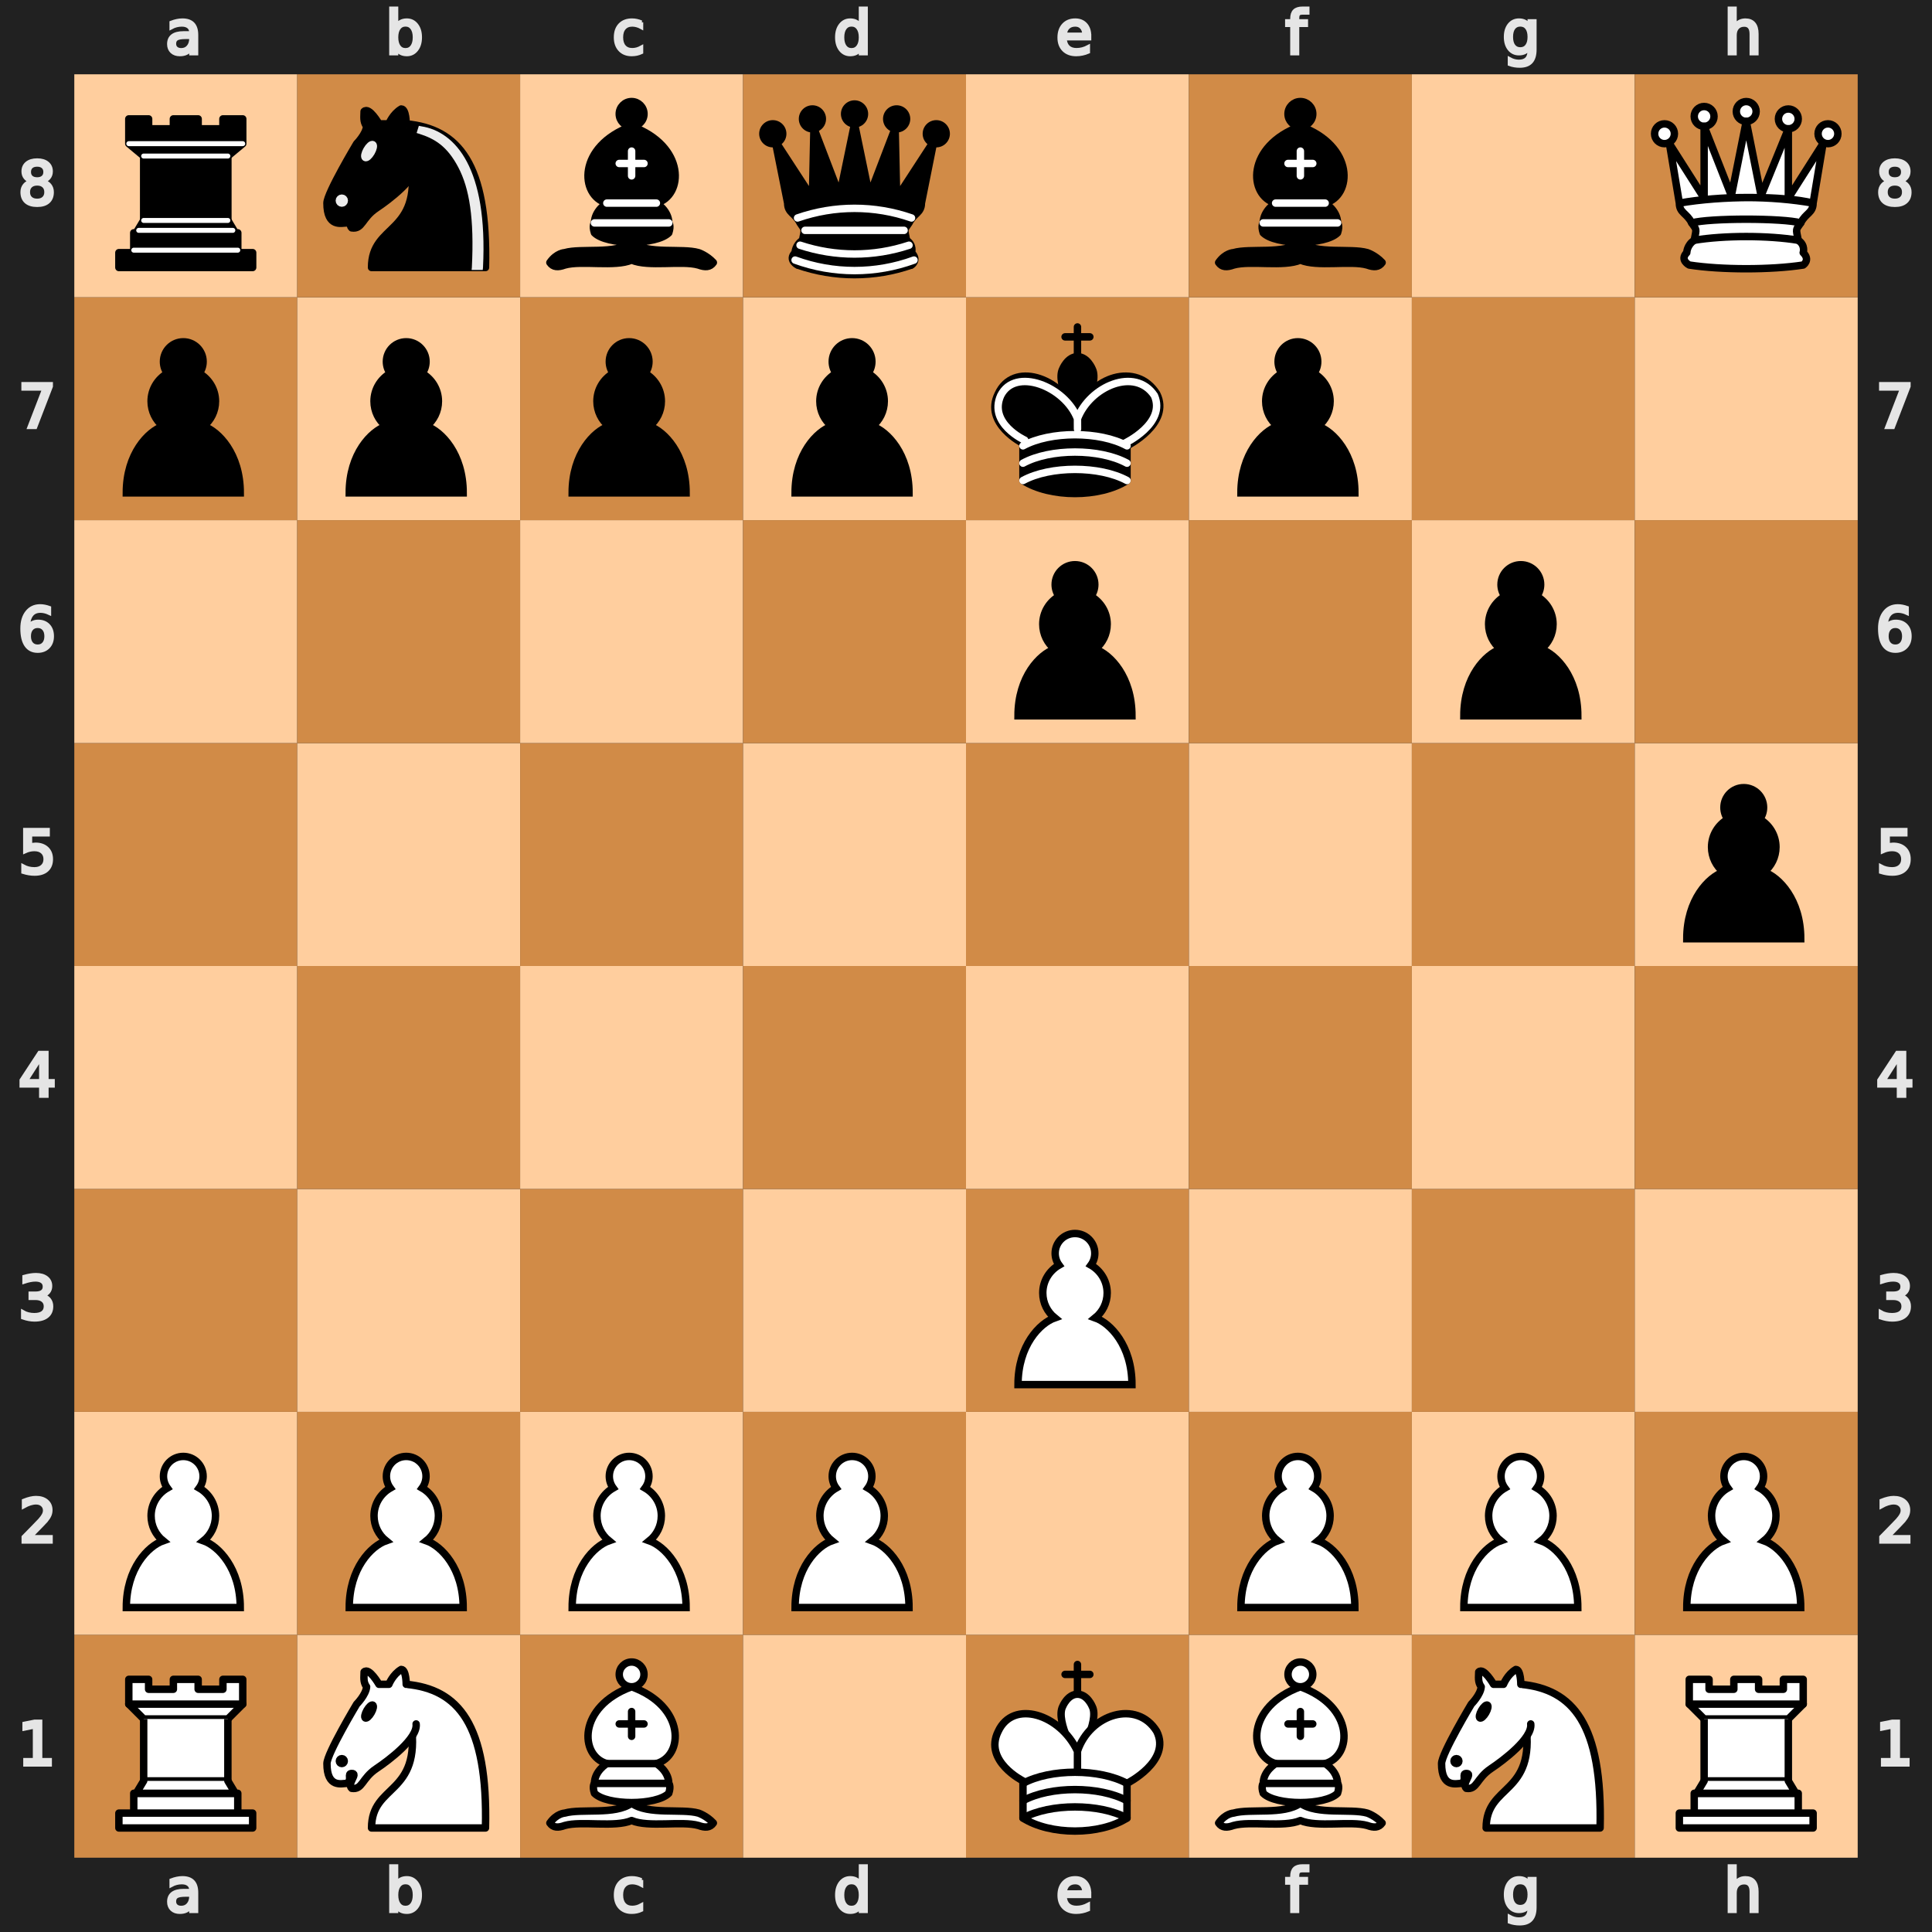
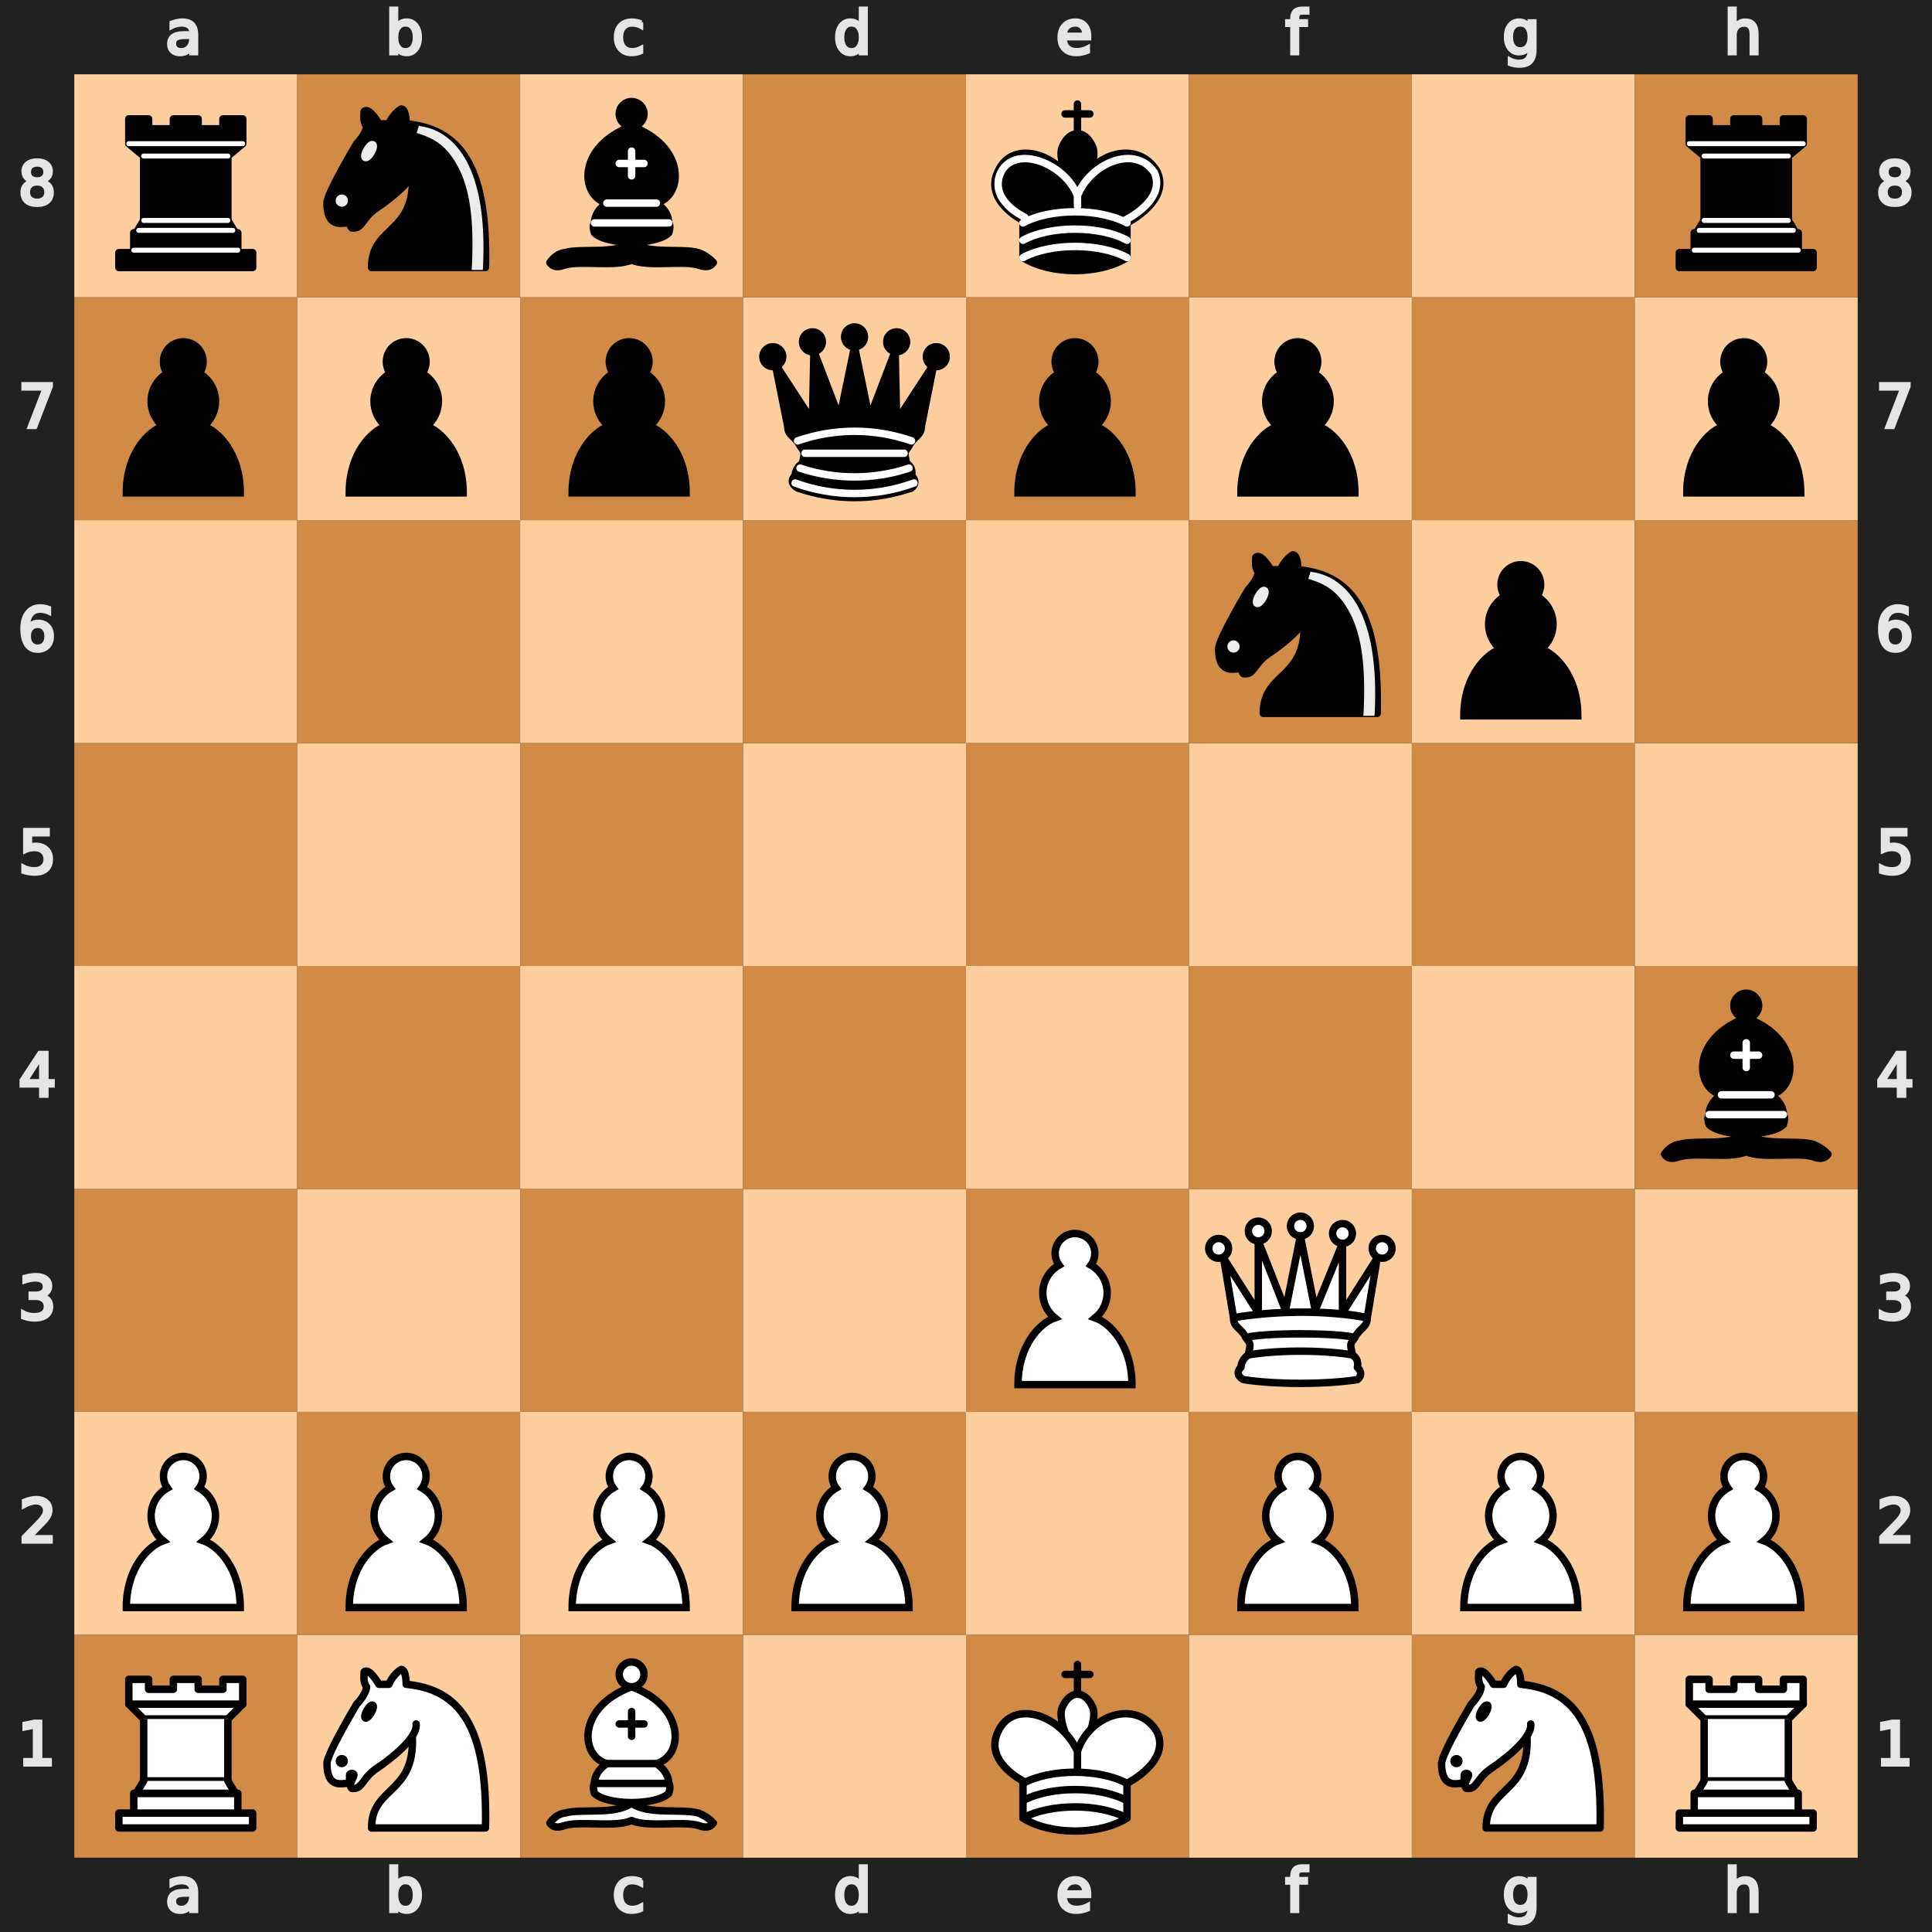
<svg xmlns="http://www.w3.org/2000/svg" xmlns:xlink="http://www.w3.org/1999/xlink" version="1.1" viewBox="0 0 390 390" width="500" height="500">
  <defs>
    <g id="white-pawn" class="white pawn">
      <path d="M22 9c-2.21 0-4 1.79-4 4 0 .89.29 1.71.78 2.38-1.95 1.12-3.28 3.21-3.28 5.62 0 2.03.94 3.84 2.41 5.03-3 1.06-7.41 5.55-7.41 13.47h23c0-7.92-4.41-12.41-7.41-13.47 1.47-1.19 2.41-3 2.41-5.03 0-2.41-1.33-4.5-3.28-5.62.49-.67.78-1.49.78-2.38 0-2.21-1.79-4-4-4z" fill="#fff" stroke="#000" stroke-width="1.5" stroke-linecap="round" />
    </g>
    <g id="white-knight" class="white knight" fill="none" fill-rule="evenodd" stroke="#000" stroke-width="1.5" stroke-linecap="round" stroke-linejoin="round">
      <path d="M 22,10 C 32.5,11 38.5,18 38,39 L 15,39 C 15,30 25,32.5 23,18" style="fill:#ffffff; stroke:#000000;" />
      <path d="M 24,18 C 24.38,20.91 18.45,25.37 16,27 C 13,29 13.18,31.34 11,31 C 9.958,30.06 12.41,27.96 11,28 C 10,28 11.19,29.23 10,30 C 9,30 5.997,31 6,26 C 6,24 12,14 12,14 C 12,14 13.89,12.1 14,10.5 C 13.27,9.506 13.5,8.5 13.5,7.5 C 14.5,6.5 16.5,10 16.5,10 L 18.5,10 C 18.5,10 19.28,8.008 21,7 C 22,7 22,10 22,10" style="fill:#ffffff; stroke:#000000;" />
      <path d="M 9.5 25.5 A 0.5 0.5 0 1 1 8.5,25.5 A 0.5 0.5 0 1 1 9.5 25.5 z" style="fill:#000000; stroke:#000000;" />
      <path d="M 15 15.5 A 0.5 1.5 0 1 1 14,15.5 A 0.5 1.5 0 1 1 15 15.5 z" transform="matrix(0.866,0.5,-0.5,0.866,9.693,-5.173)" style="fill:#000000; stroke:#000000;" />
    </g>
    <g id="white-bishop" class="white bishop" fill="none" fill-rule="evenodd" stroke="#000" stroke-width="1.5" stroke-linecap="round" stroke-linejoin="round">
      <g fill="#fff" stroke-linecap="butt">
        <path d="M9 36c3.39-.97 10.11.43 13.5-2 3.39 2.43 10.11 1.03 13.5 2 0 0 1.65.54 3 2-.68.97-1.65.99-3 .5-3.39-.97-10.11.46-13.5-1-3.39 1.46-10.11.03-13.5 1-1.354.49-2.323.47-3-.5 1.354-1.94 3-2 3-2zM15 32c2.5 2.5 12.5 2.5 15 0 .5-1.5 0-2 0-2 0-2.5-2.5-4-2.5-4 5.5-1.5 6-11.5-5-15.5-11 4-10.5 14-5 15.5 0 0-2.5 1.5-2.5 4 0 0-.5.5 0 2zM25 8a2.5 2.5 0 1 1-5 0 2.5 2.5 0 1 1 5 0z" />
      </g>
      <path d="M17.5 26h10M15 30h15m-7.5-14.5v5M20 18h5" stroke-linejoin="miter" />
    </g>
    <g id="white-rook" class="white rook" fill="#fff" fill-rule="evenodd" stroke="#000" stroke-width="1.5" stroke-linecap="round" stroke-linejoin="round">
      <path d="M9 39h27v-3H9v3zM12 36v-4h21v4H12zM11 14V9h4v2h5V9h5v2h5V9h4v5" stroke-linecap="butt" />
      <path d="M34 14l-3 3H14l-3-3" />
      <path d="M31 17v12.5H14V17" stroke-linecap="butt" stroke-linejoin="miter" />
      <path d="M31 29.5l1.5 2.5h-20l1.5-2.5" />
      <path d="M11 14h23" fill="none" stroke-linejoin="miter" />
    </g>
    <g id="white-queen" class="white queen" fill="#fff" fill-rule="evenodd" stroke="#000" stroke-width="1.5" stroke-linecap="round" stroke-linejoin="round">
      <path d="M8 12a2 2 0 1 1-4 0 2 2 0 1 1 4 0zM24.5 7.5a2 2 0 1 1-4 0 2 2 0 1 1 4 0zM41 12a2 2 0 1 1-4 0 2 2 0 1 1 4 0zM16 8.5a2 2 0 1 1-4 0 2 2 0 1 1 4 0zM33 9a2 2 0 1 1-4 0 2 2 0 1 1 4 0z" />
      <path d="M9 26c8.5-1.5 21-1.5 27 0l2-12-7 11V11l-5.5 13.5-3-15-3 15-5.5-14V25L7 14l2 12zM9 26c0 2 1.5 2 2.5 4 1 1.5 1 1 .5 3.5-1.5 1-1.5 2.5-1.5 2.5-1.5 1.5.5 2.5.5 2.5 6.5 1 16.5 1 23 0 0 0 1.5-1 0-2.5 0 0 .5-1.5-1-2.5-.5-2.5-.5-2 .5-3.5 1-2 2.5-2 2.5-4-8.5-1.5-18.5-1.5-27 0z" stroke-linecap="butt" />
      <path d="M11.5 30c3.5-1 18.5-1 22 0M12 33.5c6-1 15-1 21 0" fill="none" />
    </g>
    <g id="white-king" class="white king" fill="none" fill-rule="evenodd" stroke="#000" stroke-width="1.5" stroke-linecap="round" stroke-linejoin="round">
      <path d="M22.5 11.63V6M20 8h5" stroke-linejoin="miter" />
      <path d="M22.5 25s4.5-7.5 3-10.5c0 0-1-2.5-3-2.5s-3 2.5-3 2.5c-1.5 3 3 10.5 3 10.5" fill="#fff" stroke-linecap="butt" stroke-linejoin="miter" />
      <path d="M11.5 37c5.5 3.5 15.5 3.5 21 0v-7s9-4.5 6-10.5c-4-6.5-13.5-3.5-16 4V27v-3.5c-3.5-7.5-13-10.5-16-4-3 6 5 10 5 10V37z" fill="#fff" />
      <path d="M11.5 30c5.5-3 15.5-3 21 0m-21 3.5c5.5-3 15.5-3 21 0m-21 3.5c5.5-3 15.5-3 21 0" />
    </g>
    <g id="black-pawn" class="black pawn">
      <path d="M22 9c-2.21 0-4 1.79-4 4 0 .89.29 1.71.78 2.38-1.95 1.12-3.28 3.21-3.28 5.62 0 2.03.94 3.84 2.41 5.03-3 1.06-7.41 5.55-7.41 13.47h23c0-7.92-4.41-12.41-7.41-13.47 1.47-1.19 2.41-3 2.41-5.03 0-2.41-1.33-4.5-3.28-5.62.49-.67.78-1.49.78-2.38 0-2.21-1.79-4-4-4z" stroke="#000" stroke-width="1.5" stroke-linecap="round" />
    </g>
    <g id="black-knight" class="black knight" fill="none" fill-rule="evenodd" stroke="#000" stroke-width="1.5" stroke-linecap="round" stroke-linejoin="round">
      <path d="M 22,10 C 32.5,11 38.5,18 38,39 L 15,39 C 15,30 25,32.5 23,18" style="fill:#000000; stroke:#000000;" />
      <path d="M 24,18 C 24.38,20.91 18.45,25.37 16,27 C 13,29 13.18,31.34 11,31 C 9.958,30.06 12.41,27.96 11,28 C 10,28 11.19,29.23 10,30 C 9,30 5.997,31 6,26 C 6,24 12,14 12,14 C 12,14 13.89,12.1 14,10.5 C 13.27,9.506 13.5,8.5 13.5,7.5 C 14.5,6.5 16.5,10 16.5,10 L 18.5,10 C 18.5,10 19.28,8.008 21,7 C 22,7 22,10 22,10" style="fill:#000000; stroke:#000000;" />
      <path d="M 9.5 25.5 A 0.5 0.5 0 1 1 8.5,25.5 A 0.5 0.5 0 1 1 9.5 25.5 z" style="fill:#ececec; stroke:#ececec;" />
      <path d="M 15 15.5 A 0.5 1.5 0 1 1 14,15.5 A 0.5 1.5 0 1 1 15 15.5 z" transform="matrix(0.866,0.5,-0.5,0.866,9.693,-5.173)" style="fill:#ececec; stroke:#ececec;" />
      <path d="M 24.55,10.4 L 24.1,11.85 L 24.6,12 C 27.75,13 30.25,14.49 32.5,18.75 C 34.75,23.01 35.75,29.06 35.25,39 L 35.2,39.5 L 37.45,39.5 L 37.5,39 C 38,28.94 36.62,22.15 34.25,17.66 C 31.88,13.17 28.46,11.02 25.06,10.5 L 24.55,10.4 z " style="fill:#ececec; stroke:none;" />
    </g>
    <g id="black-bishop" class="black bishop" fill="none" fill-rule="evenodd" stroke="#000" stroke-width="1.5" stroke-linecap="round" stroke-linejoin="round">
      <path d="M9 36c3.39-.97 10.11.43 13.5-2 3.39 2.43 10.11 1.03 13.5 2 0 0 1.65.54 3 2-.68.97-1.65.99-3 .5-3.39-.97-10.11.46-13.5-1-3.39 1.46-10.11.03-13.5 1-1.354.49-2.323.47-3-.5 1.354-1.94 3-2 3-2zm6-4c2.5 2.5 12.5 2.5 15 0 .5-1.5 0-2 0-2 0-2.5-2.5-4-2.5-4 5.5-1.5 6-11.5-5-15.5-11 4-10.5 14-5 15.5 0 0-2.5 1.5-2.5 4 0 0-.5.5 0 2zM25 8a2.5 2.5 0 1 1-5 0 2.5 2.5 0 1 1 5 0z" fill="#000" stroke-linecap="butt" />
      <path d="M17.5 26h10M15 30h15m-7.5-14.5v5M20 18h5" stroke="#fff" stroke-linejoin="miter" />
    </g>
    <g id="black-rook" class="black rook" fill="#000" fill-rule="evenodd" stroke="#000" stroke-width="1.5" stroke-linecap="round" stroke-linejoin="round">
      <path d="M9 39h27v-3H9v3zM12.5 32l1.5-2.5h17l1.5 2.5h-20zM12 36v-4h21v4H12z" stroke-linecap="butt" />
      <path d="M14 29.5v-13h17v13H14z" stroke-linecap="butt" stroke-linejoin="miter" />
      <path d="M14 16.5L11 14h23l-3 2.5H14zM11 14V9h4v2h5V9h5v2h5V9h4v5H11z" stroke-linecap="butt" />
      <path d="M12 35.5h21M13 31.5h19M14 29.5h17M14 16.5h17M11 14h23" fill="none" stroke="#fff" stroke-width="1" stroke-linejoin="miter" />
    </g>
    <g id="black-queen" class="black queen" fill="#000" fill-rule="evenodd" stroke="#000" stroke-width="1.5" stroke-linecap="round" stroke-linejoin="round">
      <g fill="#000" stroke="none">
        <circle cx="6" cy="12" r="2.75" />
        <circle cx="14" cy="9" r="2.75" />
        <circle cx="22.5" cy="8" r="2.75" />
        <circle cx="31" cy="9" r="2.75" />
        <circle cx="39" cy="12" r="2.75" />
      </g>
      <path d="M9 26c8.5-1.5 21-1.5 27 0l2.5-12.5L31 25l-.3-14.1-5.2 13.6-3-14.5-3 14.5-5.2-13.6L14 25 6.5 13.5 9 26zM9 26c0 2 1.5 2 2.5 4 1 1.5 1 1 .5 3.5-1.5 1-1.5 2.5-1.5 2.5-1.5 1.5.5 2.5.5 2.5 6.5 1 16.5 1 23 0 0 0 1.5-1 0-2.5 0 0 .5-1.5-1-2.5-.5-2.5-.5-2 .5-3.5 1-2 2.5-2 2.5-4-8.5-1.5-18.5-1.5-27 0z" stroke-linecap="butt" />
      <path d="M11 38.5a35 35 1 0 0 23 0" fill="none" stroke-linecap="butt" />
      <path d="M11 29a35 35 1 0 1 23 0M12.5 31.5h20M11.5 34.5a35 35 1 0 0 22 0M10.5 37.5a35 35 1 0 0 24 0" fill="none" stroke="#fff" />
    </g>
    <g id="black-king" class="black king" fill="none" fill-rule="evenodd" stroke="#000" stroke-width="1.5" stroke-linecap="round" stroke-linejoin="round">
      <path d="M22.5 11.63V6" stroke-linejoin="miter" />
      <path d="M22.5 25s4.5-7.5 3-10.5c0 0-1-2.5-3-2.5s-3 2.5-3 2.5c-1.5 3 3 10.5 3 10.5" fill="#000" stroke-linecap="butt" stroke-linejoin="miter" />
      <path d="M11.5 37c5.5 3.5 15.5 3.5 21 0v-7s9-4.5 6-10.5c-4-6.5-13.5-3.5-16 4V27v-3.5c-3.5-7.5-13-10.5-16-4-3 6 5 10 5 10V37z" fill="#000" />
      <path d="M20 8h5" stroke-linejoin="miter" />
      <path d="M32 29.5s8.5-4 6.03-9.65C34.15 14 25 18 22.5 24.5l.01 2.1-.01-2.1C20 18 9.906 14 6.997 19.85c-2.497 5.65 4.853 9 4.853 9M11.5 30c5.5-3 15.5-3 21 0m-21 3.5c5.5-3 15.5-3 21 0m-21 3.5c5.5-3 15.5-3 21 0" stroke="#fff" />
    </g>
  </defs>
  <rect x="0" y="0" width="390" height="390" fill="#212121" />
  <rect x="15" y="330" width="45" height="45" class="square dark a1" stroke="none" fill="#d18b47" />
  <use xlink:href="#white-rook" transform="translate(15, 330)" />
  <rect x="60" y="330" width="45" height="45" class="square light b1" stroke="none" fill="#ffce9e" />
  <use xlink:href="#white-knight" transform="translate(60, 330)" />
  <rect x="105" y="330" width="45" height="45" class="square dark c1" stroke="none" fill="#d18b47" />
  <use xlink:href="#white-bishop" transform="translate(105, 330)" />
  <rect x="150" y="330" width="45" height="45" class="square light d1" stroke="none" fill="#ffce9e" />
  <rect x="195" y="330" width="45" height="45" class="square dark e1" stroke="none" fill="#d18b47" />
  <use xlink:href="#white-king" transform="translate(195, 330)" />
  <rect x="240" y="330" width="45" height="45" class="square light f1" stroke="none" fill="#ffce9e" />
-   <use xlink:href="#white-bishop" transform="translate(240, 330)" />
  <rect x="285" y="330" width="45" height="45" class="square dark g1" stroke="none" fill="#d18b47" />
  <use xlink:href="#white-knight" transform="translate(285, 330)" />
  <rect x="330" y="330" width="45" height="45" class="square light h1" stroke="none" fill="#ffce9e" />
  <use xlink:href="#white-rook" transform="translate(330, 330)" />
  <rect x="15" y="285" width="45" height="45" class="square light a2" stroke="none" fill="#ffce9e" />
  <use xlink:href="#white-pawn" transform="translate(15, 285)" />
  <rect x="60" y="285" width="45" height="45" class="square dark b2" stroke="none" fill="#d18b47" />
  <use xlink:href="#white-pawn" transform="translate(60, 285)" />
  <rect x="105" y="285" width="45" height="45" class="square light c2" stroke="none" fill="#ffce9e" />
  <use xlink:href="#white-pawn" transform="translate(105, 285)" />
  <rect x="150" y="285" width="45" height="45" class="square dark d2" stroke="none" fill="#d18b47" />
  <use xlink:href="#white-pawn" transform="translate(150, 285)" />
  <rect x="195" y="285" width="45" height="45" class="square light e2" stroke="none" fill="#ffce9e" />
  <rect x="240" y="285" width="45" height="45" class="square dark f2" stroke="none" fill="#d18b47" />
  <use xlink:href="#white-pawn" transform="translate(240, 285)" />
  <rect x="285" y="285" width="45" height="45" class="square light g2" stroke="none" fill="#ffce9e" />
  <use xlink:href="#white-pawn" transform="translate(285, 285)" />
  <rect x="330" y="285" width="45" height="45" class="square dark h2" stroke="none" fill="#d18b47" />
  <use xlink:href="#white-pawn" transform="translate(330, 285)" />
  <rect x="15" y="240" width="45" height="45" class="square dark a3" stroke="none" fill="#d18b47" />
  <rect x="60" y="240" width="45" height="45" class="square light b3" stroke="none" fill="#ffce9e" />
  <rect x="105" y="240" width="45" height="45" class="square dark c3" stroke="none" fill="#d18b47" />
  <rect x="150" y="240" width="45" height="45" class="square light d3" stroke="none" fill="#ffce9e" />
  <rect x="195" y="240" width="45" height="45" class="square dark e3" stroke="none" fill="#d18b47" />
  <use xlink:href="#white-pawn" transform="translate(195, 240)" />
  <rect x="240" y="240" width="45" height="45" class="square light f3" stroke="none" fill="#ffce9e" />
+   <use xlink:href="#white-queen" transform="translate(240, 240)" />
  <rect x="285" y="240" width="45" height="45" class="square dark g3" stroke="none" fill="#d18b47" />
  <rect x="330" y="240" width="45" height="45" class="square light h3" stroke="none" fill="#ffce9e" />
  <rect x="15" y="195" width="45" height="45" class="square light a4" stroke="none" fill="#ffce9e" />
  <rect x="60" y="195" width="45" height="45" class="square dark b4" stroke="none" fill="#d18b47" />
  <rect x="105" y="195" width="45" height="45" class="square light c4" stroke="none" fill="#ffce9e" />
  <rect x="150" y="195" width="45" height="45" class="square dark d4" stroke="none" fill="#d18b47" />
  <rect x="195" y="195" width="45" height="45" class="square light e4" stroke="none" fill="#ffce9e" />
  <rect x="240" y="195" width="45" height="45" class="square dark f4" stroke="none" fill="#d18b47" />
  <rect x="285" y="195" width="45" height="45" class="square light g4" stroke="none" fill="#ffce9e" />
  <rect x="330" y="195" width="45" height="45" class="square dark h4" stroke="none" fill="#d18b47" />
+   <use xlink:href="#black-bishop" transform="translate(330, 195)" />
  <rect x="15" y="150" width="45" height="45" class="square dark a5" stroke="none" fill="#d18b47" />
  <rect x="60" y="150" width="45" height="45" class="square light b5" stroke="none" fill="#ffce9e" />
  <rect x="105" y="150" width="45" height="45" class="square dark c5" stroke="none" fill="#d18b47" />
  <rect x="150" y="150" width="45" height="45" class="square light d5" stroke="none" fill="#ffce9e" />
  <rect x="195" y="150" width="45" height="45" class="square dark e5" stroke="none" fill="#d18b47" />
  <rect x="240" y="150" width="45" height="45" class="square light f5" stroke="none" fill="#ffce9e" />
  <rect x="285" y="150" width="45" height="45" class="square dark g5" stroke="none" fill="#d18b47" />
  <rect x="330" y="150" width="45" height="45" class="square light h5" stroke="none" fill="#ffce9e" />
-   <use xlink:href="#black-pawn" transform="translate(330, 150)" />
  <rect x="15" y="105" width="45" height="45" class="square light a6" stroke="none" fill="#ffce9e" />
  <rect x="60" y="105" width="45" height="45" class="square dark b6" stroke="none" fill="#d18b47" />
  <rect x="105" y="105" width="45" height="45" class="square light c6" stroke="none" fill="#ffce9e" />
  <rect x="150" y="105" width="45" height="45" class="square dark d6" stroke="none" fill="#d18b47" />
  <rect x="195" y="105" width="45" height="45" class="square light e6" stroke="none" fill="#ffce9e" />
-   <use xlink:href="#black-pawn" transform="translate(195, 105)" />
  <rect x="240" y="105" width="45" height="45" class="square dark f6" stroke="none" fill="#d18b47" />
+   <use xlink:href="#black-knight" transform="translate(240, 105)" />
  <rect x="285" y="105" width="45" height="45" class="square light g6" stroke="none" fill="#ffce9e" />
  <use xlink:href="#black-pawn" transform="translate(285, 105)" />
  <rect x="330" y="105" width="45" height="45" class="square dark h6" stroke="none" fill="#d18b47" />
  <rect x="15" y="60" width="45" height="45" class="square dark a7" stroke="none" fill="#d18b47" />
  <use xlink:href="#black-pawn" transform="translate(15, 60)" />
  <rect x="60" y="60" width="45" height="45" class="square light b7" stroke="none" fill="#ffce9e" />
  <use xlink:href="#black-pawn" transform="translate(60, 60)" />
  <rect x="105" y="60" width="45" height="45" class="square dark c7" stroke="none" fill="#d18b47" />
  <use xlink:href="#black-pawn" transform="translate(105, 60)" />
  <rect x="150" y="60" width="45" height="45" class="square light d7" stroke="none" fill="#ffce9e" />
-   <use xlink:href="#black-pawn" transform="translate(150, 60)" />
+   <use xlink:href="#black-queen" transform="translate(150, 60)" />
  <rect x="195" y="60" width="45" height="45" class="square dark e7" stroke="none" fill="#d18b47" />
-   <use xlink:href="#black-king" transform="translate(195, 60)" />
+   <use xlink:href="#black-pawn" transform="translate(195, 60)" />
  <rect x="240" y="60" width="45" height="45" class="square light f7" stroke="none" fill="#ffce9e" />
  <use xlink:href="#black-pawn" transform="translate(240, 60)" />
  <rect x="285" y="60" width="45" height="45" class="square dark g7" stroke="none" fill="#d18b47" />
  <rect x="330" y="60" width="45" height="45" class="square light h7" stroke="none" fill="#ffce9e" />
+   <use xlink:href="#black-pawn" transform="translate(330, 60)" />
  <rect x="15" y="15" width="45" height="45" class="square light a8" stroke="none" fill="#ffce9e" />
  <use xlink:href="#black-rook" transform="translate(15, 15)" />
  <rect x="60" y="15" width="45" height="45" class="square dark b8" stroke="none" fill="#d18b47" />
  <use xlink:href="#black-knight" transform="translate(60, 15)" />
  <rect x="105" y="15" width="45" height="45" class="square light c8" stroke="none" fill="#ffce9e" />
  <use xlink:href="#black-bishop" transform="translate(105, 15)" />
  <rect x="150" y="15" width="45" height="45" class="square dark d8" stroke="none" fill="#d18b47" />
-   <use xlink:href="#black-queen" transform="translate(150, 15)" />
  <rect x="195" y="15" width="45" height="45" class="square light e8" stroke="none" fill="#ffce9e" />
+   <use xlink:href="#black-king" transform="translate(195, 15)" />
  <rect x="240" y="15" width="45" height="45" class="square dark f8" stroke="none" fill="#d18b47" />
-   <use xlink:href="#black-bishop" transform="translate(240, 15)" />
  <rect x="285" y="15" width="45" height="45" class="square light g8" stroke="none" fill="#ffce9e" />
  <rect x="330" y="15" width="45" height="45" class="square dark h8" stroke="none" fill="#d18b47" />
-   <use xlink:href="#white-queen" transform="translate(330, 15)" />
+   <use xlink:href="#black-rook" transform="translate(330, 15)" />
  <g transform="translate(20, 0) scale(0.75, 0.75)" fill="#e5e5e5" stroke="#e5e5e5">
    <path d="M23.328 10.016q-1.742 0-2.414.398-.672.398-.672 1.36 0 .765.5 1.218.508.445 1.375.445 1.196 0 1.914-.843.727-.852.727-2.258v-.32zm2.867-.594v4.992h-1.437v-1.328q-.492.797-1.227 1.18-.734.375-1.797.375-1.343 0-2.14-.75-.79-.758-.79-2.024 0-1.476.985-2.226.992-.75 2.953-.75h2.016V8.75q0-.992-.656-1.531-.649-.547-1.829-.547-.75 0-1.46.18-.711.18-1.368.539V6.062q.79-.304 1.532-.453.742-.156 1.445-.156 1.898 0 2.836.984.937.985.937 2.985z" />
  </g>
  <g transform="translate(20, 375) scale(0.75, 0.75)" fill="#e5e5e5" stroke="#e5e5e5">
    <path d="M23.328 10.016q-1.742 0-2.414.398-.672.398-.672 1.36 0 .765.5 1.218.508.445 1.375.445 1.196 0 1.914-.843.727-.852.727-2.258v-.32zm2.867-.594v4.992h-1.437v-1.328q-.492.797-1.227 1.18-.734.375-1.797.375-1.343 0-2.14-.75-.79-.758-.79-2.024 0-1.476.985-2.226.992-.75 2.953-.75h2.016V8.75q0-.992-.656-1.531-.649-.547-1.829-.547-.75 0-1.46.18-.711.18-1.368.539V6.062q.79-.304 1.532-.453.742-.156 1.445-.156 1.898 0 2.836.984.937.985.937 2.985z" />
  </g>
  <g transform="translate(65, 0) scale(0.75, 0.75)" fill="#e5e5e5" stroke="#e5e5e5">
    <path d="M24.922 10.047q0-1.586-.656-2.485-.649-.906-1.79-.906-1.14 0-1.796.906-.649.899-.649 2.485 0 1.586.649 2.492.656.898 1.797.898 1.14 0 1.789-.898.656-.906.656-2.492zm-4.89-3.055q.452-.781 1.14-1.156.695-.383 1.656-.383 1.594 0 2.586 1.266 1 1.265 1 3.328 0 2.062-1 3.328-.992 1.266-2.586 1.266-.96 0-1.656-.375-.688-.383-1.14-1.164v1.312h-1.446V2.258h1.445z" />
  </g>
  <g transform="translate(65, 375) scale(0.75, 0.75)" fill="#e5e5e5" stroke="#e5e5e5">
    <path d="M24.922 10.047q0-1.586-.656-2.485-.649-.906-1.79-.906-1.14 0-1.796.906-.649.899-.649 2.485 0 1.586.649 2.492.656.898 1.797.898 1.14 0 1.789-.898.656-.906.656-2.492zm-4.89-3.055q.452-.781 1.14-1.156.695-.383 1.656-.383 1.594 0 2.586 1.266 1 1.265 1 3.328 0 2.062-1 3.328-.992 1.266-2.586 1.266-.96 0-1.656-.375-.688-.383-1.14-1.164v1.312h-1.446V2.258h1.445z" />
  </g>
  <g transform="translate(110, 0) scale(0.75, 0.75)" fill="#e5e5e5" stroke="#e5e5e5">
    <path d="M25.96 6v1.344q-.608-.336-1.226-.5-.609-.172-1.234-.172-1.398 0-2.172.89-.773.883-.773 2.485 0 1.601.773 2.492.774.883 2.172.883.625 0 1.234-.164.618-.172 1.227-.508v1.328q-.602.281-1.25.422-.64.14-1.367.14-1.977 0-3.14-1.242-1.165-1.242-1.165-3.351 0-2.14 1.172-3.367 1.18-1.227 3.227-1.227.664 0 1.296.14.633.134 1.227.407z" />
  </g>
  <g transform="translate(110, 375) scale(0.75, 0.75)" fill="#e5e5e5" stroke="#e5e5e5">
    <path d="M25.96 6v1.344q-.608-.336-1.226-.5-.609-.172-1.234-.172-1.398 0-2.172.89-.773.883-.773 2.485 0 1.601.773 2.492.774.883 2.172.883.625 0 1.234-.164.618-.172 1.227-.508v1.328q-.602.281-1.25.422-.64.14-1.367.14-1.977 0-3.14-1.242-1.165-1.242-1.165-3.351 0-2.14 1.172-3.367 1.18-1.227 3.227-1.227.664 0 1.296.14.633.134 1.227.407z" />
  </g>
  <g transform="translate(155, 0) scale(0.75, 0.75)" fill="#e5e5e5" stroke="#e5e5e5">
    <path d="M24.973 6.992V2.258h1.437v12.156h-1.437v-1.312q-.453.78-1.149 1.164-.687.375-1.656.375-1.586 0-2.586-1.266-.992-1.266-.992-3.328 0-2.063.992-3.328 1-1.266 2.586-1.266.969 0 1.656.383.696.375 1.149 1.156zm-4.899 3.055q0 1.586.649 2.492.656.898 1.797.898 1.14 0 1.796-.898.657-.906.657-2.492 0-1.586-.657-2.485-.656-.906-1.796-.906-1.141 0-1.797.906-.649.899-.649 2.485z" />
  </g>
  <g transform="translate(155, 375) scale(0.75, 0.75)" fill="#e5e5e5" stroke="#e5e5e5">
    <path d="M24.973 6.992V2.258h1.437v12.156h-1.437v-1.312q-.453.78-1.149 1.164-.687.375-1.656.375-1.586 0-2.586-1.266-.992-1.266-.992-3.328 0-2.063.992-3.328 1-1.266 2.586-1.266.969 0 1.656.383.696.375 1.149 1.156zm-4.899 3.055q0 1.586.649 2.492.656.898 1.797.898 1.14 0 1.796-.898.657-.906.657-2.492 0-1.586-.657-2.485-.656-.906-1.796-.906-1.141 0-1.797.906-.649.899-.649 2.485z" />
  </g>
  <g transform="translate(200, 0) scale(0.75, 0.75)" fill="#e5e5e5" stroke="#e5e5e5">
    <path d="M26.555 9.68v.703h-6.61q.094 1.484.89 2.265.806.774 2.235.774.828 0 1.602-.203.781-.203 1.547-.61v1.36q-.774.328-1.586.5-.813.172-1.649.172-2.093 0-3.32-1.22-1.219-1.218-1.219-3.296 0-2.148 1.157-3.406 1.164-1.266 3.132-1.266 1.766 0 2.79 1.14 1.03 1.134 1.03 3.087zm-1.438-.422q-.015-1.18-.664-1.883-.64-.703-1.703-.703-1.203 0-1.93.68-.718.68-.828 1.914z" />
  </g>
  <g transform="translate(200, 375) scale(0.75, 0.75)" fill="#e5e5e5" stroke="#e5e5e5">
    <path d="M26.555 9.68v.703h-6.61q.094 1.484.89 2.265.806.774 2.235.774.828 0 1.602-.203.781-.203 1.547-.61v1.36q-.774.328-1.586.5-.813.172-1.649.172-2.093 0-3.32-1.22-1.219-1.218-1.219-3.296 0-2.148 1.157-3.406 1.164-1.266 3.132-1.266 1.766 0 2.79 1.14 1.03 1.134 1.03 3.087zm-1.438-.422q-.015-1.18-.664-1.883-.64-.703-1.703-.703-1.203 0-1.93.68-.718.68-.828 1.914z" />
  </g>
  <g transform="translate(245, 0) scale(0.75, 0.75)" fill="#e5e5e5" stroke="#e5e5e5">
    <path d="M25.285 2.258v1.195H23.91q-.773 0-1.078.313-.297.312-.297 1.125v.773h2.367v1.117h-2.367v7.633H21.09V6.781h-1.375V5.664h1.375v-.61q0-1.46.68-2.124.68-.672 2.156-.672z" />
  </g>
  <g transform="translate(245, 375) scale(0.75, 0.75)" fill="#e5e5e5" stroke="#e5e5e5">
    <path d="M25.285 2.258v1.195H23.91q-.773 0-1.078.313-.297.312-.297 1.125v.773h2.367v1.117h-2.367v7.633H21.09V6.781h-1.375V5.664h1.375v-.61q0-1.46.68-2.124.68-.672 2.156-.672z" />
  </g>
  <g transform="translate(290, 0) scale(0.75, 0.75)" fill="#e5e5e5" stroke="#e5e5e5">
    <path d="M24.973 9.937q0-1.562-.649-2.421-.64-.86-1.804-.86-1.157 0-1.805.86-.64.859-.64 2.421 0 1.555.64 2.415.648.859 1.805.859 1.164 0 1.804-.86.649-.859.649-2.414zm1.437 3.391q0 2.234-.992 3.32-.992 1.094-3.04 1.094-.757 0-1.429-.117-.672-.11-1.304-.344v-1.398q.632.344 1.25.508.617.164 1.257.164 1.414 0 2.118-.743.703-.734.703-2.226v-.711q-.446.773-1.141 1.156-.695.383-1.664.383-1.61 0-2.594-1.227-.984-1.226-.984-3.25 0-2.03.984-3.257.985-1.227 2.594-1.227.969 0 1.664.383t1.14 1.156V5.664h1.438z" />
  </g>
  <g transform="translate(290, 375) scale(0.75, 0.75)" fill="#e5e5e5" stroke="#e5e5e5">
    <path d="M24.973 9.937q0-1.562-.649-2.421-.64-.86-1.804-.86-1.157 0-1.805.86-.64.859-.64 2.421 0 1.555.64 2.415.648.859 1.805.859 1.164 0 1.804-.86.649-.859.649-2.414zm1.437 3.391q0 2.234-.992 3.32-.992 1.094-3.04 1.094-.757 0-1.429-.117-.672-.11-1.304-.344v-1.398q.632.344 1.25.508.617.164 1.257.164 1.414 0 2.118-.743.703-.734.703-2.226v-.711q-.446.773-1.141 1.156-.695.383-1.664.383-1.61 0-2.594-1.227-.984-1.226-.984-3.25 0-2.03.984-3.257.985-1.227 2.594-1.227.969 0 1.664.383t1.14 1.156V5.664h1.438z" />
  </g>
  <g transform="translate(335, 0) scale(0.75, 0.75)" fill="#e5e5e5" stroke="#e5e5e5">
    <path d="M26.164 9.133v5.281h-1.437V9.18q0-1.243-.485-1.86-.484-.617-1.453-.617-1.164 0-1.836.742-.672.742-.672 2.024v4.945h-1.445V2.258h1.445v4.765q.516-.789 1.211-1.18.703-.39 1.617-.39 1.508 0 2.282.938.773.93.773 2.742z" />
  </g>
  <g transform="translate(335, 375) scale(0.75, 0.75)" fill="#e5e5e5" stroke="#e5e5e5">
    <path d="M26.164 9.133v5.281h-1.437V9.18q0-1.243-.485-1.86-.484-.617-1.453-.617-1.164 0-1.836.742-.672.742-.672 2.024v4.945h-1.445V2.258h1.445v4.765q.516-.789 1.211-1.18.703-.39 1.617-.39 1.508 0 2.282.938.773.93.773 2.742z" />
  </g>
  <g transform="translate(0, 335) scale(0.75, 0.75)" fill="#e5e5e5" stroke="#e5e5e5">
    <path d="M6.754 26.996h2.578v-8.898l-2.805.562v-1.437l2.79-.563h1.578v10.336h2.578v1.328h-6.72z" />
  </g>
  <g transform="translate(375, 335) scale(0.75, 0.75)" fill="#e5e5e5" stroke="#e5e5e5">
    <path d="M6.754 26.996h2.578v-8.898l-2.805.562v-1.437l2.79-.563h1.578v10.336h2.578v1.328h-6.72z" />
  </g>
  <g transform="translate(0, 290) scale(0.75, 0.75)" fill="#e5e5e5" stroke="#e5e5e5">
    <path d="M8.195 26.996h5.508v1.328H6.297v-1.328q.898-.93 2.445-2.492 1.555-1.57 1.953-2.024.758-.851 1.055-1.437.305-.594.305-1.164 0-.93-.657-1.516-.648-.586-1.695-.586-.742 0-1.57.258-.82.258-1.758.781v-1.593q.953-.383 1.781-.578.828-.196 1.516-.196 1.812 0 2.89.906 1.079.907 1.079 2.422 0 .72-.274 1.368-.265.64-.976 1.515-.196.227-1.243 1.313-1.046 1.078-2.953 3.023z" />
  </g>
  <g transform="translate(375, 290) scale(0.75, 0.75)" fill="#e5e5e5" stroke="#e5e5e5">
    <path d="M8.195 26.996h5.508v1.328H6.297v-1.328q.898-.93 2.445-2.492 1.555-1.57 1.953-2.024.758-.851 1.055-1.437.305-.594.305-1.164 0-.93-.657-1.516-.648-.586-1.695-.586-.742 0-1.57.258-.82.258-1.758.781v-1.593q.953-.383 1.781-.578.828-.196 1.516-.196 1.812 0 2.89.906 1.079.907 1.079 2.422 0 .72-.274 1.368-.265.64-.976 1.515-.196.227-1.243 1.313-1.046 1.078-2.953 3.023z" />
  </g>
  <g transform="translate(0, 245) scale(0.75, 0.75)" fill="#e5e5e5" stroke="#e5e5e5">
    <path d="M11.434 22.035q1.132.242 1.765 1.008.64.766.64 1.89 0 1.727-1.187 2.672-1.187.946-3.375.946-.734 0-1.515-.149-.774-.14-1.602-.43V26.45q.656.383 1.438.578.78.196 1.632.196 1.485 0 2.258-.586.782-.586.782-1.703 0-1.032-.727-1.61-.719-.586-2.008-.586h-1.36v-1.297h1.423q1.164 0 1.78-.46.618-.47.618-1.344 0-.899-.64-1.375-.633-.485-1.82-.485-.65 0-1.391.141-.743.14-1.633.437V16.95q.898-.25 1.68-.375.788-.125 1.484-.125 1.797 0 2.844.82 1.046.813 1.046 2.204 0 .968-.554 1.64-.555.664-1.578.922z" />
  </g>
  <g transform="translate(375, 245) scale(0.75, 0.75)" fill="#e5e5e5" stroke="#e5e5e5">
    <path d="M11.434 22.035q1.132.242 1.765 1.008.64.766.64 1.89 0 1.727-1.187 2.672-1.187.946-3.375.946-.734 0-1.515-.149-.774-.14-1.602-.43V26.45q.656.383 1.438.578.78.196 1.632.196 1.485 0 2.258-.586.782-.586.782-1.703 0-1.032-.727-1.61-.719-.586-2.008-.586h-1.36v-1.297h1.423q1.164 0 1.78-.46.618-.47.618-1.344 0-.899-.64-1.375-.633-.485-1.82-.485-.65 0-1.391.141-.743.14-1.633.437V16.95q.898-.25 1.68-.375.788-.125 1.484-.125 1.797 0 2.844.82 1.046.813 1.046 2.204 0 .968-.554 1.64-.555.664-1.578.922z" />
  </g>
  <g transform="translate(0, 200) scale(0.75, 0.75)" fill="#e5e5e5" stroke="#e5e5e5">
    <path d="M11.016 18.035L7.03 24.262h3.985zm-.414-1.375h1.984v7.602h1.664v1.312h-1.664v2.75h-1.57v-2.75H5.75v-1.523z" />
  </g>
  <g transform="translate(375, 200) scale(0.75, 0.75)" fill="#e5e5e5" stroke="#e5e5e5">
    <path d="M11.016 18.035L7.03 24.262h3.985zm-.414-1.375h1.984v7.602h1.664v1.312h-1.664v2.75h-1.57v-2.75H5.75v-1.523z" />
  </g>
  <g transform="translate(0, 155) scale(0.75, 0.75)" fill="#e5e5e5" stroke="#e5e5e5">
    <path d="M6.719 16.66h6.195v1.328h-4.75v2.86q.344-.118.688-.172.343-.063.687-.063 1.953 0 3.094 1.07 1.14 1.07 1.14 2.899 0 1.883-1.171 2.93-1.172 1.039-3.305 1.039-.735 0-1.5-.125-.758-.125-1.57-.375v-1.586q.703.383 1.453.57.75.188 1.586.188 1.351 0 2.14-.711.79-.711.79-1.93 0-1.219-.79-1.93-.789-.71-2.14-.71-.633 0-1.266.14-.625.14-1.281.438z" />
  </g>
  <g transform="translate(375, 155) scale(0.75, 0.75)" fill="#e5e5e5" stroke="#e5e5e5">
    <path d="M6.719 16.66h6.195v1.328h-4.75v2.86q.344-.118.688-.172.343-.063.687-.063 1.953 0 3.094 1.07 1.14 1.07 1.14 2.899 0 1.883-1.171 2.93-1.172 1.039-3.305 1.039-.735 0-1.5-.125-.758-.125-1.57-.375v-1.586q.703.383 1.453.57.75.188 1.586.188 1.351 0 2.14-.711.79-.711.79-1.93 0-1.219-.79-1.93-.789-.71-2.14-.71-.633 0-1.266.14-.625.14-1.281.438z" />
  </g>
  <g transform="translate(0, 110) scale(0.75, 0.75)" fill="#e5e5e5" stroke="#e5e5e5">
    <path d="M10.137 21.863q-1.063 0-1.688.727-.617.726-.617 1.992 0 1.258.617 1.992.625.727 1.688.727 1.062 0 1.68-.727.624-.734.624-1.992 0-1.266-.625-1.992-.617-.727-1.68-.727zm3.133-4.945v1.437q-.594-.28-1.204-.43-.601-.148-1.195-.148-1.562 0-2.39 1.055-.82 1.055-.938 3.188.46-.68 1.156-1.04.696-.367 1.531-.367 1.758 0 2.774 1.07 1.023 1.063 1.023 2.899 0 1.797-1.062 2.883-1.063 1.086-2.828 1.086-2.024 0-3.094-1.547-1.07-1.555-1.07-4.5 0-2.766 1.312-4.406 1.313-1.649 3.524-1.649.593 0 1.195.117.61.118 1.266.352z" />
  </g>
  <g transform="translate(375, 110) scale(0.75, 0.75)" fill="#e5e5e5" stroke="#e5e5e5">
    <path d="M10.137 21.863q-1.063 0-1.688.727-.617.726-.617 1.992 0 1.258.617 1.992.625.727 1.688.727 1.062 0 1.68-.727.624-.734.624-1.992 0-1.266-.625-1.992-.617-.727-1.68-.727zm3.133-4.945v1.437q-.594-.28-1.204-.43-.601-.148-1.195-.148-1.562 0-2.39 1.055-.82 1.055-.938 3.188.46-.68 1.156-1.04.696-.367 1.531-.367 1.758 0 2.774 1.07 1.023 1.063 1.023 2.899 0 1.797-1.062 2.883-1.063 1.086-2.828 1.086-2.024 0-3.094-1.547-1.07-1.555-1.07-4.5 0-2.766 1.312-4.406 1.313-1.649 3.524-1.649.593 0 1.195.117.61.118 1.266.352z" />
  </g>
  <g transform="translate(0, 65) scale(0.75, 0.75)" fill="#e5e5e5" stroke="#e5e5e5">
    <path d="M6.25 16.66h7.5v.672L9.516 28.324H7.867l3.985-10.336H6.25z" />
  </g>
  <g transform="translate(375, 65) scale(0.75, 0.75)" fill="#e5e5e5" stroke="#e5e5e5">
    <path d="M6.25 16.66h7.5v.672L9.516 28.324H7.867l3.985-10.336H6.25z" />
  </g>
  <g transform="translate(0, 20) scale(0.75, 0.75)" fill="#e5e5e5" stroke="#e5e5e5">
    <path d="M10 22.785q-1.125 0-1.773.602-.641.601-.641 1.656t.64 1.656q.649.602 1.774.602t1.773-.602q.649-.61.649-1.656 0-1.055-.649-1.656-.64-.602-1.773-.602zm-1.578-.672q-1.016-.25-1.586-.945-.563-.695-.563-1.695 0-1.399.993-2.211 1-.813 2.734-.813 1.742 0 2.734.813.993.812.993 2.21 0 1-.57 1.696-.563.695-1.571.945 1.14.266 1.773 1.04.641.773.641 1.89 0 1.695-1.04 2.602-1.03.906-2.96.906t-2.969-.906Q6 26.738 6 25.043q0-1.117.64-1.89.641-.774 1.782-1.04zm-.578-2.492q0 .906.562 1.414.57.508 1.594.508 1.016 0 1.586-.508.578-.508.578-1.414 0-.906-.578-1.414-.57-.508-1.586-.508-1.023 0-1.594.508-.562.508-.562 1.414z" />
  </g>
  <g transform="translate(375, 20) scale(0.75, 0.75)" fill="#e5e5e5" stroke="#e5e5e5">
    <path d="M10 22.785q-1.125 0-1.773.602-.641.601-.641 1.656t.64 1.656q.649.602 1.774.602t1.773-.602q.649-.61.649-1.656 0-1.055-.649-1.656-.64-.602-1.773-.602zm-1.578-.672q-1.016-.25-1.586-.945-.563-.695-.563-1.695 0-1.399.993-2.211 1-.813 2.734-.813 1.742 0 2.734.813.993.812.993 2.21 0 1-.57 1.696-.563.695-1.571.945 1.14.266 1.773 1.04.641.773.641 1.89 0 1.695-1.04 2.602-1.03.906-2.96.906t-2.969-.906Q6 26.738 6 25.043q0-1.117.64-1.89.641-.774 1.782-1.04zm-.578-2.492q0 .906.562 1.414.57.508 1.594.508 1.016 0 1.586-.508.578-.508.578-1.414 0-.906-.578-1.414-.57-.508-1.586-.508-1.023 0-1.594.508-.562.508-.562 1.414z" />
  </g>
</svg>
